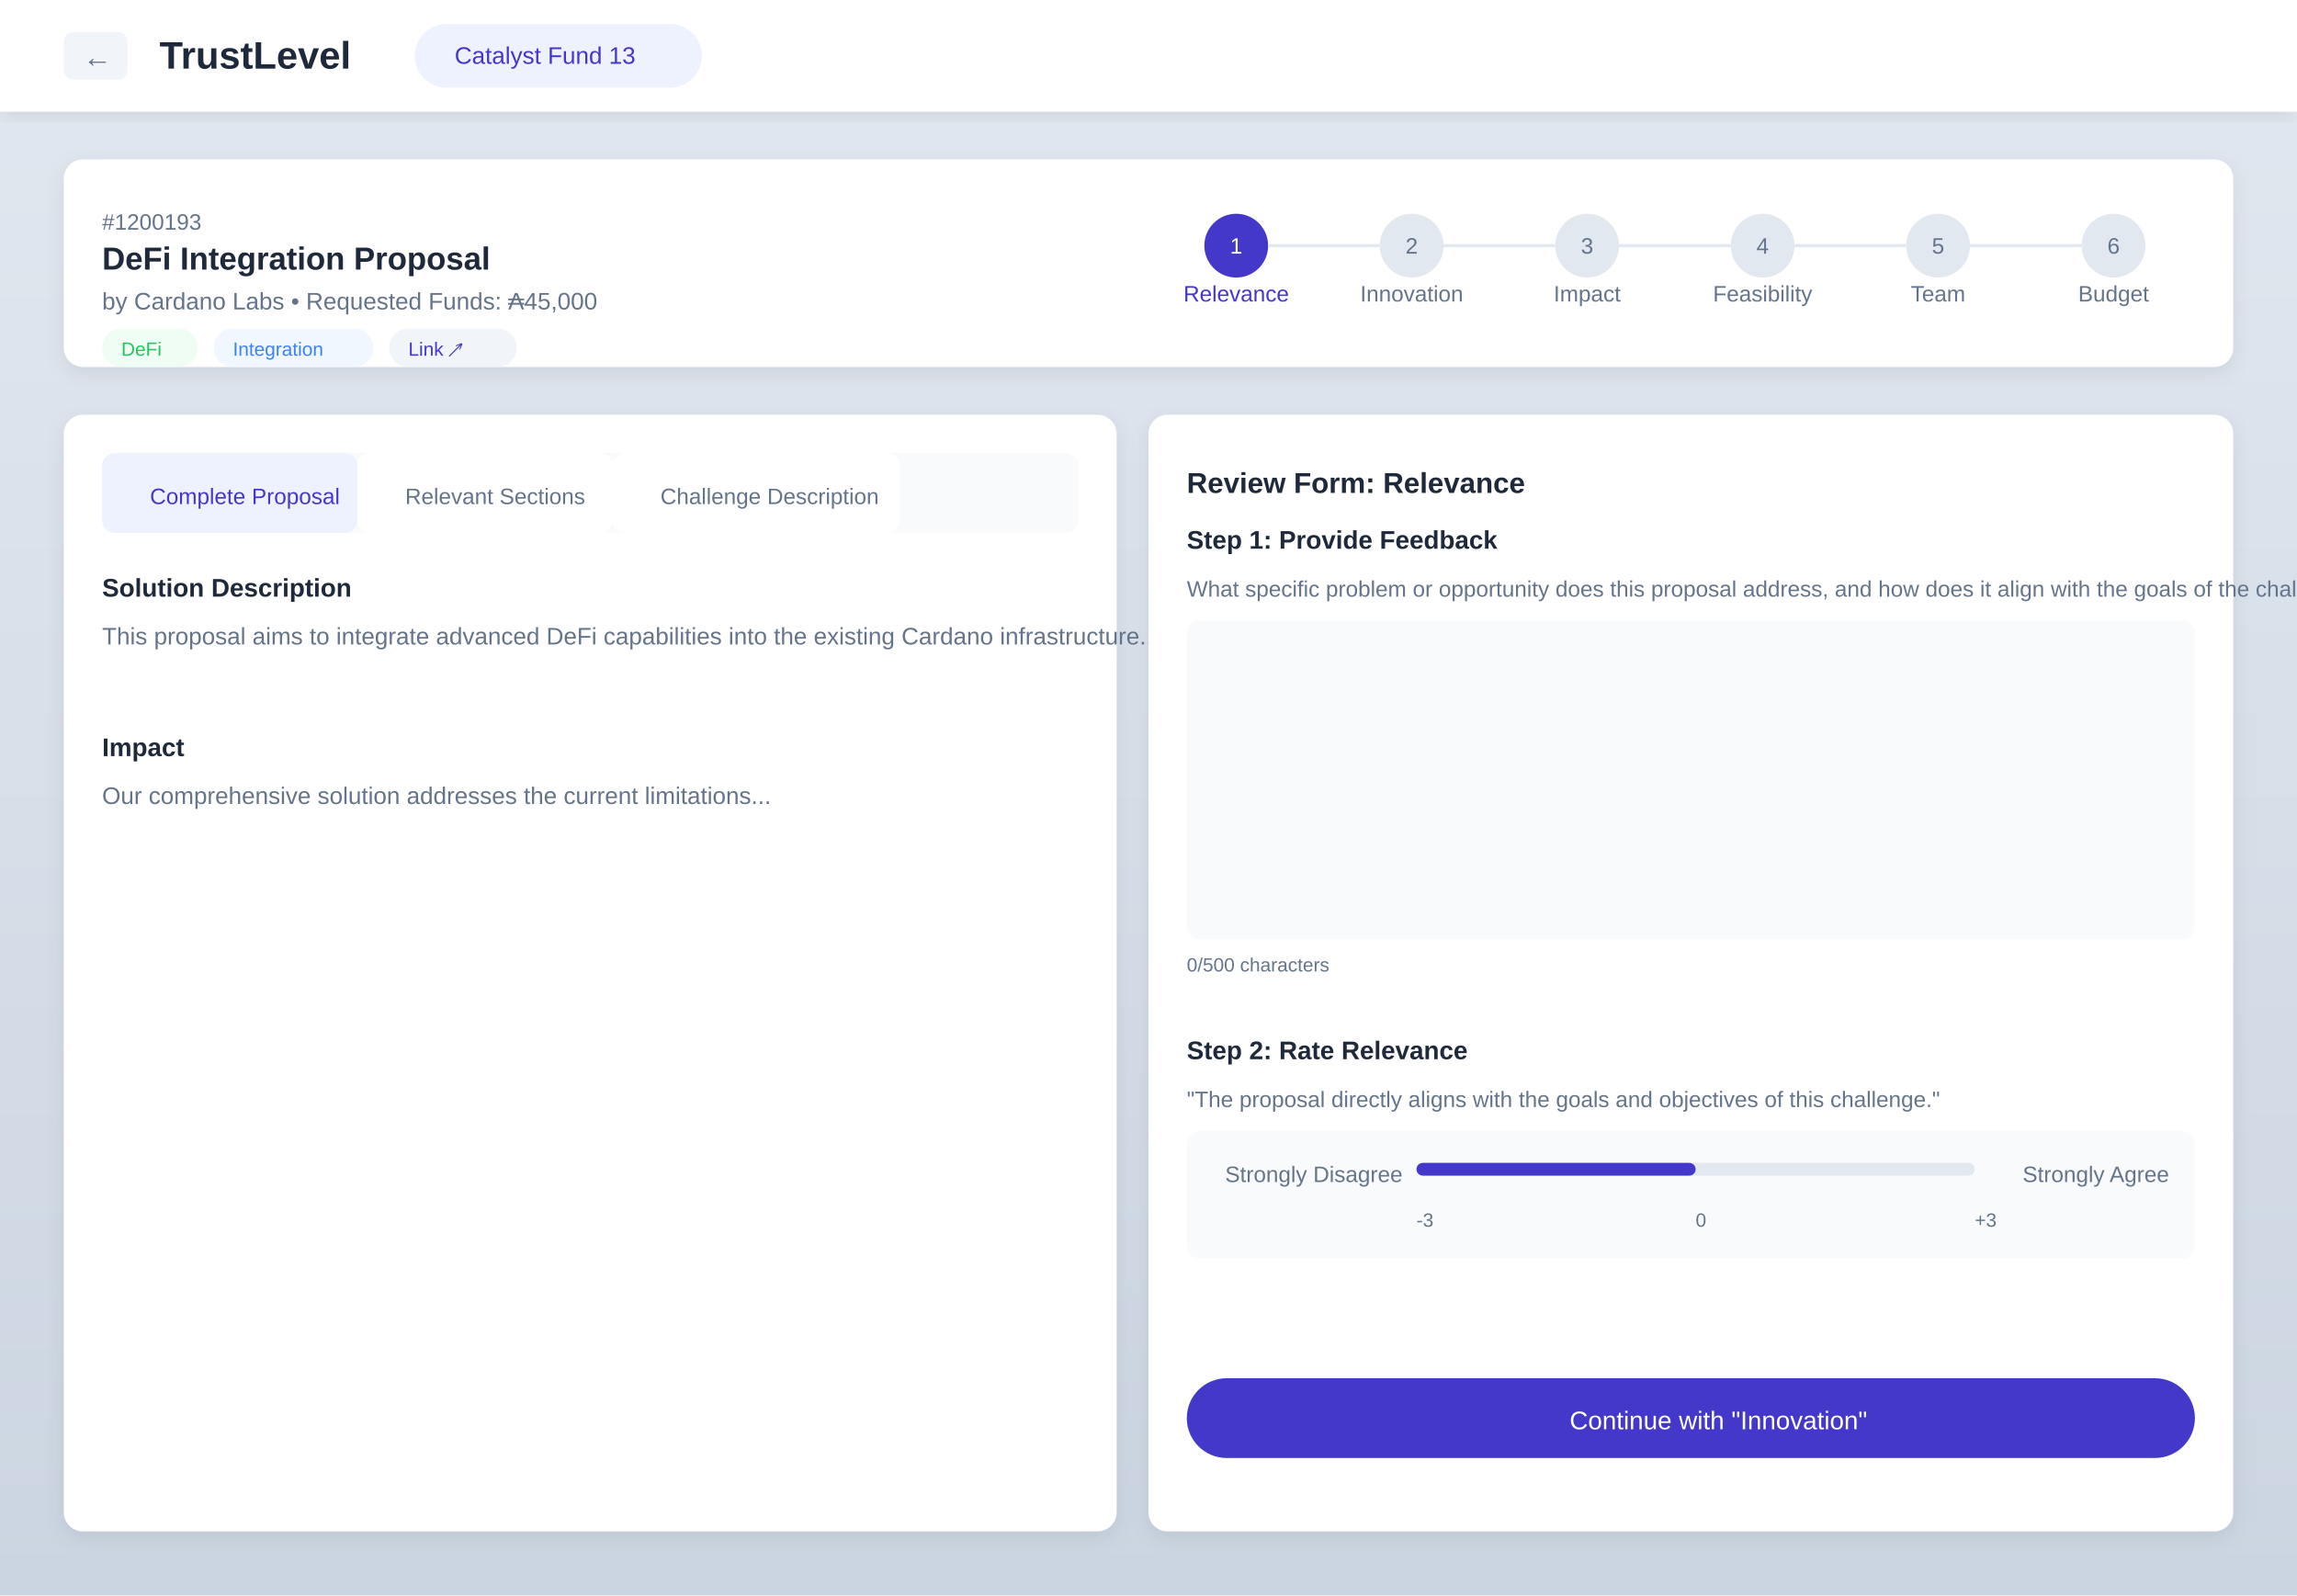
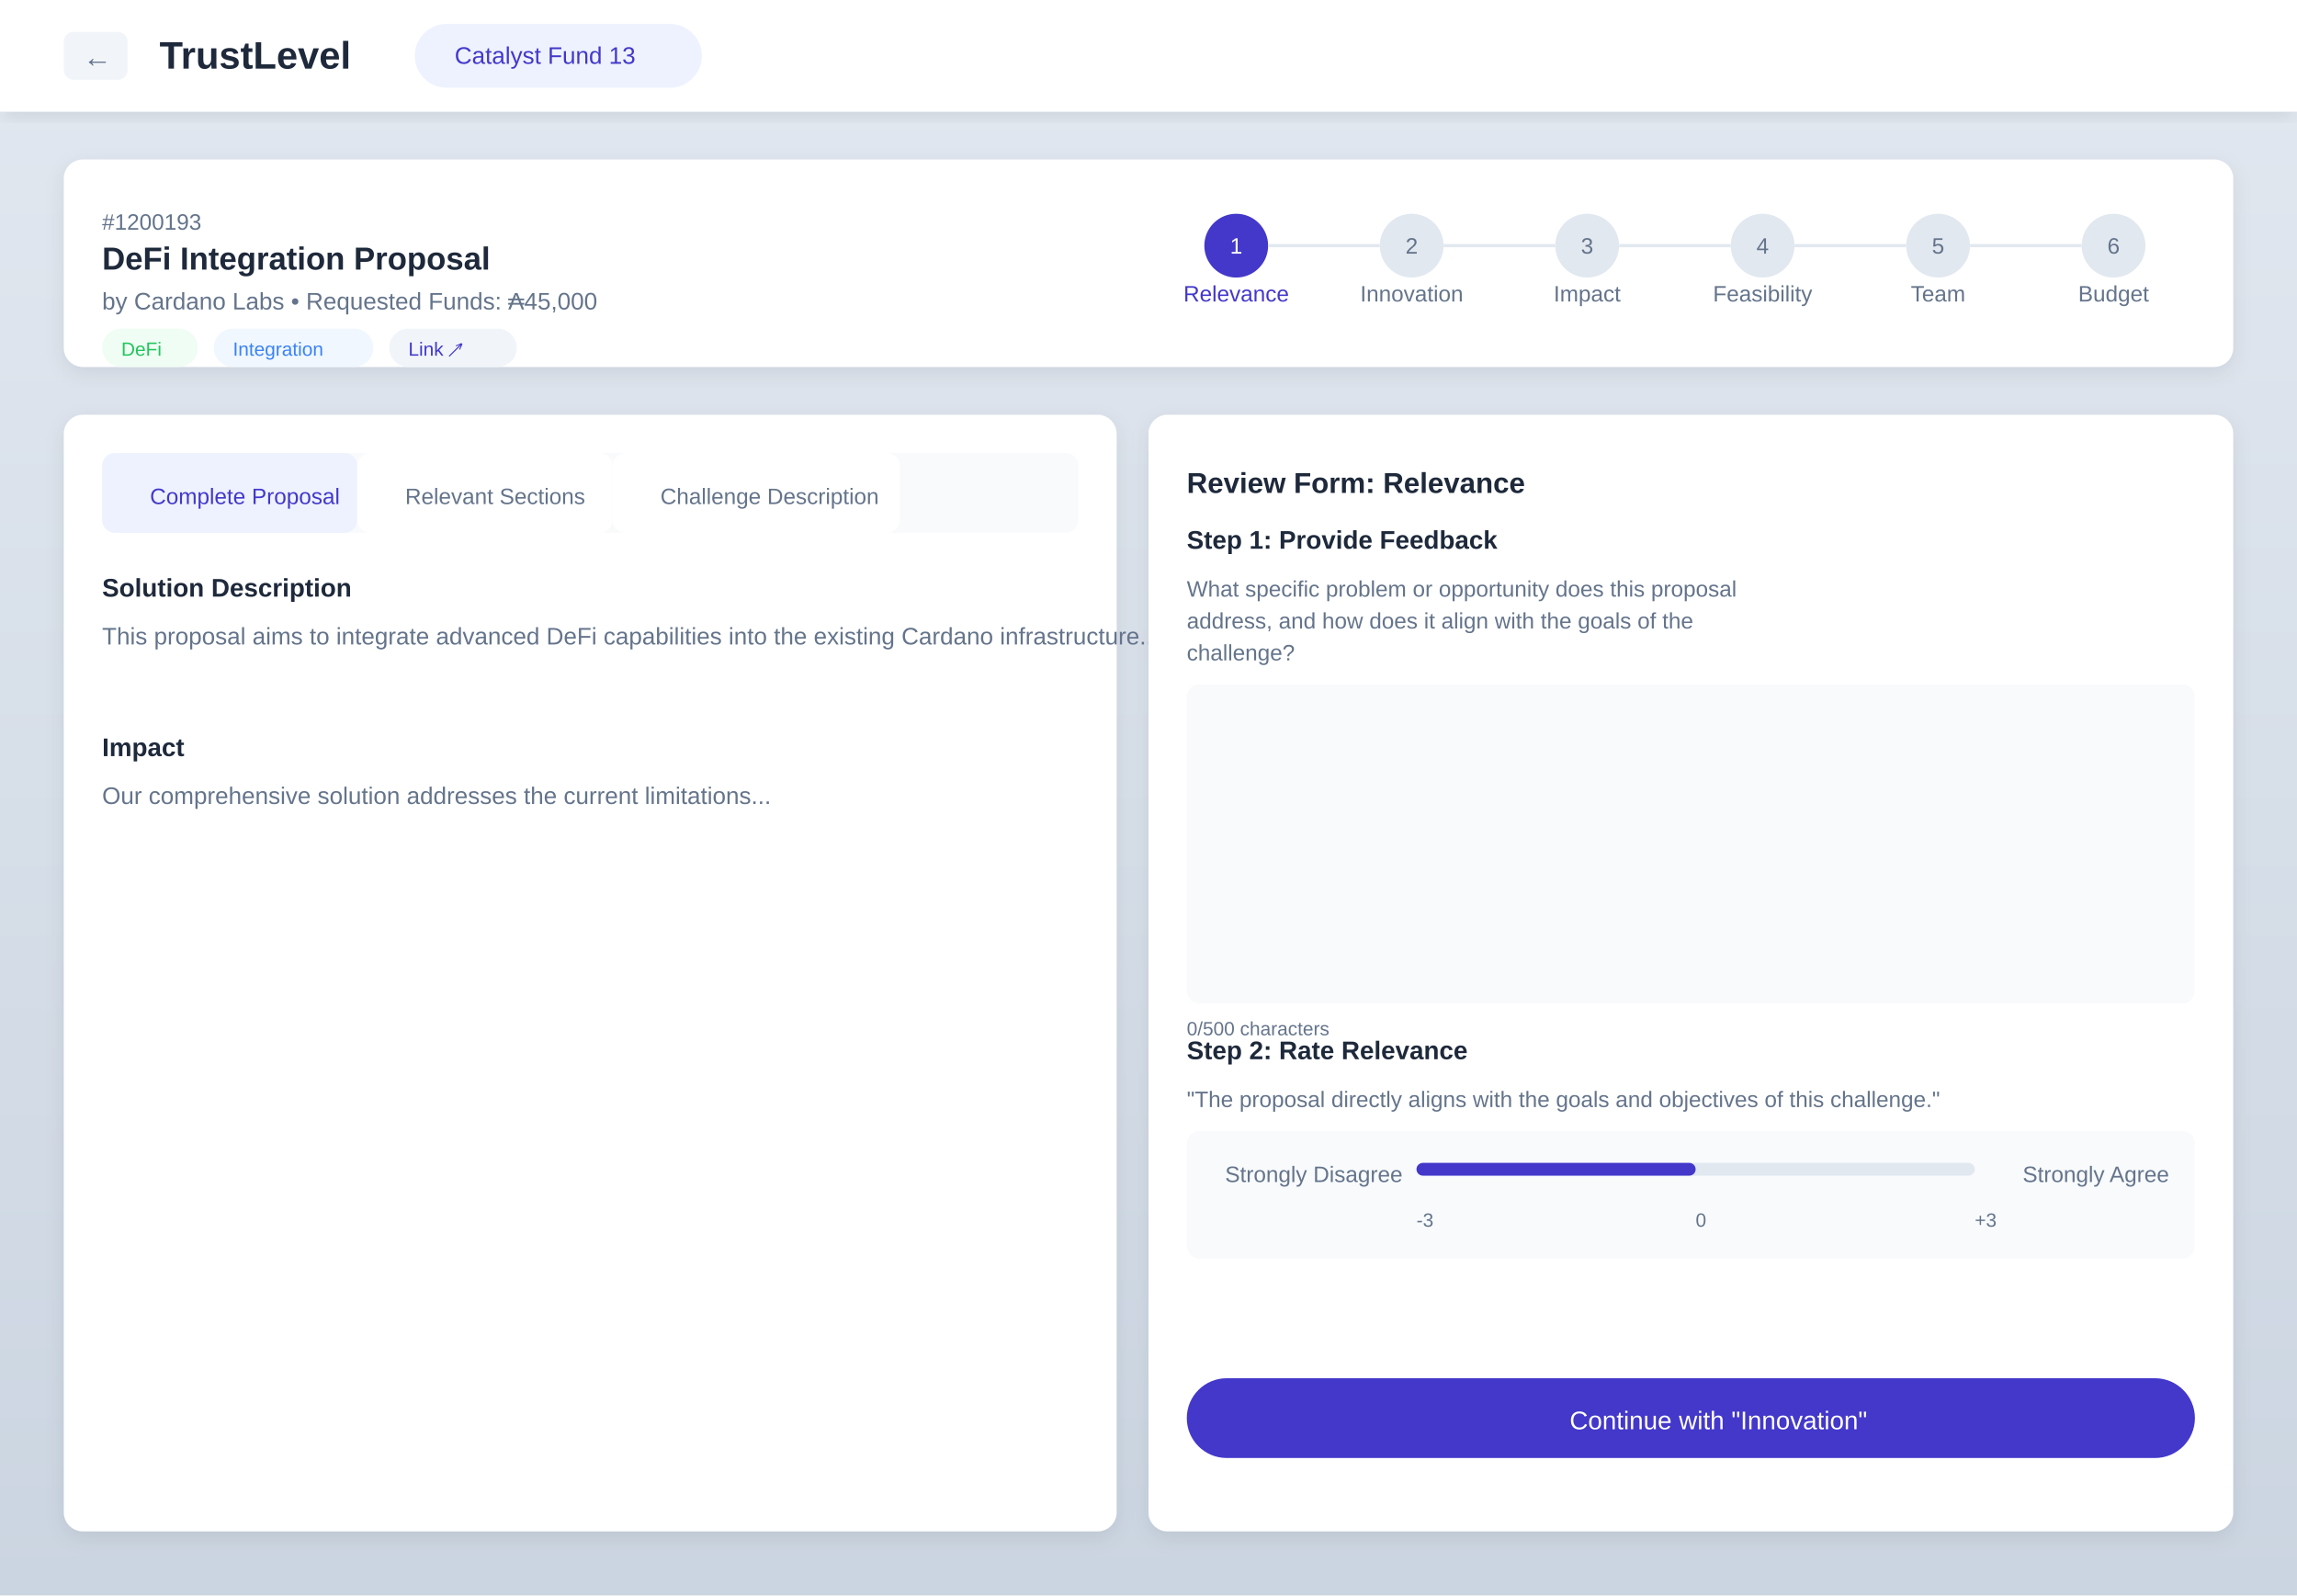
<svg xmlns="http://www.w3.org/2000/svg" viewBox="0 0 1440 1000">
  <defs>
    <linearGradient id="bg-gradient" x1="0" y1="0" x2="0" y2="1">
      <stop offset="0%" stop-color="#e2e8f0" />
      <stop offset="100%" stop-color="#cbd5e1" />
    </linearGradient>
    <filter id="card-shadow">
      <feDropShadow dx="0" dy="4" stdDeviation="6" flood-opacity="0.08" />
    </filter>
  </defs>
  <rect width="1440" height="1000" fill="url(#bg-gradient)" />
  <rect x="0" y="0" width="1440" height="70" fill="#ffffff" filter="url(#card-shadow)" />
  <g transform="translate(40, 0)">
    <g transform="translate(0, 20)">
      <rect width="40" height="30" rx="6" fill="#f1f5f9" />
      <text x="12" y="22" font-family="Arial" font-size="18" fill="#64748b">←</text>
    </g>
    <text x="60" y="43" font-family="Arial" font-size="24" font-weight="bold" fill="#1e293b">TrustLevel</text>
    <rect x="220" y="15" width="180" height="40" rx="20" fill="#eef2ff" />
    <text x="245" y="40" font-family="Arial" font-size="15" fill="#4338ca">Catalyst Fund 13</text>
  </g>
  <g transform="translate(40, 100)">
    <rect width="1360" height="130" rx="12" fill="#ffffff" filter="url(#card-shadow)" />
    <g transform="translate(24, 24)">
      <text x="0" y="20" font-family="Arial" font-size="14" fill="#64748b">#1200193</text>
      <text x="0" y="45" font-family="Arial" font-size="20" font-weight="bold" fill="#1e293b">DeFi Integration Proposal</text>
      <text x="0" y="70" font-family="Arial" font-size="15" fill="#64748b">by Cardano Labs • Requested Funds: ₳45,000</text>
      <g transform="translate(0, 82)">
        <rect width="60" height="24" rx="12" fill="#f0fdf4" />
        <text x="12" y="17" font-family="Arial" font-size="12" fill="#22c55e">DeFi</text>
        <rect x="70" width="100" height="24" rx="12" fill="#f0f7ff" />
        <text x="82" y="17" font-family="Arial" font-size="12" fill="#3b82f6">Integration</text>
        <rect x="180" width="80" height="24" rx="12" fill="#f1f5f9" />
        <text x="192" y="17" font-family="Arial" font-size="12" fill="#4338ca">Link ↗</text>
      </g>
    </g>
    <g transform="translate(680, 24)">
      <g transform="translate(0, 10)">
        <circle cx="55" cy="20" r="20" fill="#4338ca" />
        <text x="55" y="25" font-family="Arial" font-size="14" fill="#ffffff" text-anchor="middle">1</text>
        <text x="55" y="55" font-family="Arial" font-size="14" fill="#4338ca" text-anchor="middle">Relevance</text>
        <circle cx="165" cy="20" r="20" fill="#e2e8f0" />
        <text x="165" y="25" font-family="Arial" font-size="14" fill="#64748b" text-anchor="middle">2</text>
        <text x="165" y="55" font-family="Arial" font-size="14" fill="#64748b" text-anchor="middle">Innovation</text>
        <circle cx="275" cy="20" r="20" fill="#e2e8f0" />
        <text x="275" y="25" font-family="Arial" font-size="14" fill="#64748b" text-anchor="middle">3</text>
        <text x="275" y="55" font-family="Arial" font-size="14" fill="#64748b" text-anchor="middle">Impact</text>
        <circle cx="385" cy="20" r="20" fill="#e2e8f0" />
        <text x="385" y="25" font-family="Arial" font-size="14" fill="#64748b" text-anchor="middle">4</text>
        <text x="385" y="55" font-family="Arial" font-size="14" fill="#64748b" text-anchor="middle">Feasibility</text>
        <circle cx="495" cy="20" r="20" fill="#e2e8f0" />
        <text x="495" y="25" font-family="Arial" font-size="14" fill="#64748b" text-anchor="middle">5</text>
        <text x="495" y="55" font-family="Arial" font-size="14" fill="#64748b" text-anchor="middle">Team</text>
        <circle cx="605" cy="20" r="20" fill="#e2e8f0" />
        <text x="605" y="25" font-family="Arial" font-size="14" fill="#64748b" text-anchor="middle">6</text>
        <text x="605" y="55" font-family="Arial" font-size="14" fill="#64748b" text-anchor="middle">Budget</text>
        <line x1="75" y1="20" x2="145" y2="20" stroke="#e2e8f0" stroke-width="2" />
        <line x1="185" y1="20" x2="255" y2="20" stroke="#e2e8f0" stroke-width="2" />
        <line x1="295" y1="20" x2="365" y2="20" stroke="#e2e8f0" stroke-width="2" />
        <line x1="405" y1="20" x2="475" y2="20" stroke="#e2e8f0" stroke-width="2" />
        <line x1="515" y1="20" x2="585" y2="20" stroke="#e2e8f0" stroke-width="2" />
      </g>
    </g>
  </g>
  <g transform="translate(40, 260)">
    <g transform="translate(0, 0)">
      <rect width="660" height="700" rx="12" fill="#ffffff" filter="url(#card-shadow)" />
      <g transform="translate(24, 24)">
        <rect width="612" height="50" rx="8" fill="#f8fafc" />
        <g transform="translate(0, 0)">
          <rect width="160" height="50" rx="8" fill="#eef2ff" />
          <text x="30" y="32" font-family="Arial" font-size="14" fill="#4338ca">Complete Proposal</text>
          <rect x="160" width="160" height="50" rx="8" fill="#ffffff" />
          <text x="190" y="32" font-family="Arial" font-size="14" fill="#64748b">Relevant Sections</text>
          <rect x="320" width="180" height="50" rx="8" fill="#ffffff" />
          <text x="350" y="32" font-family="Arial" font-size="14" fill="#64748b">Challenge Description</text>
        </g>
        <g transform="translate(0, 70)">
          <g transform="translate(0, 20)">
            <text x="0" y="0" font-family="Arial" font-size="16" font-weight="bold" fill="#1e293b">Solution Description</text>
            <text x="0" y="30" font-family="Arial" font-size="15" fill="#64748b">This proposal aims to integrate advanced DeFi capabilities into the existing Cardano infrastructure...</text>
          </g>
          <g transform="translate(0, 120)">
            <text x="0" y="0" font-family="Arial" font-size="16" font-weight="bold" fill="#1e293b">Impact</text>
            <text x="0" y="30" font-family="Arial" font-size="15" fill="#64748b">Our comprehensive solution addresses the current limitations...</text>
          </g>
        </g>
      </g>
    </g>
    <g transform="translate(680, 0)">
      <rect width="680" height="700" rx="12" fill="#ffffff" filter="url(#card-shadow)" />
      <g transform="translate(24, 24)">
        <text x="0" y="25" font-family="Arial" font-size="18" font-weight="bold" fill="#1e293b">Review Form: Relevance</text>
        <g transform="translate(0, 60)">
          <text x="0" y="0" font-family="Arial" font-size="16" font-weight="bold" fill="#1e293b">Step 1: Provide Feedback</text>
-           <text x="0" y="30" font-family="Arial" font-size="14" fill="#64748b">What specific problem or opportunity does this proposal address, and how does it align with the goals of the challenge?</text>
-           <rect x="0" y="45" width="632" height="200" rx="8" fill="#f8fafc" />
-           <text x="0" y="265" font-family="Arial" font-size="12" fill="#64748b">0/500 characters</text>
+           <text x="0" y="30" font-family="Arial" font-size="14" fill="#64748b">What specific problem or opportunity does this proposal</text>
+           <text x="0" y="50" font-family="Arial" font-size="14" fill="#64748b">address, and how does it align with the goals of the</text>
+           <text x="0" y="70" font-family="Arial" font-size="14" fill="#64748b">challenge?</text>
+           <rect x="0" y="85" width="632" height="200" rx="8" fill="#f8fafc" />
+           <text x="0" y="305" font-family="Arial" font-size="12" fill="#64748b">0/500 characters</text>
        </g>
        <g transform="translate(0, 380)">
          <text x="0" y="0" font-family="Arial" font-size="16" font-weight="bold" fill="#1e293b">Step 2: Rate Relevance</text>
          <text x="0" y="30" font-family="Arial" font-size="14" fill="#64748b">"The proposal directly aligns with the goals and objectives of this challenge."</text>
          <g transform="translate(0, 45)">
            <rect width="632" height="80" rx="8" fill="#f8fafc" />
            <g transform="translate(24, 20)">
              <text x="0" y="12" font-family="Arial" font-size="14" fill="#64748b">Strongly Disagree</text>
              <rect x="120" y="0" width="350" height="8" rx="4" fill="#e2e8f0" />
              <rect x="120" y="0" width="175" height="8" rx="4" fill="#4338ca" />
              <text x="500" y="12" font-family="Arial" font-size="14" fill="#64748b">Strongly Agree</text>
              <text x="120" y="40" font-family="Arial" font-size="12" fill="#64748b">-3</text>
              <text x="295" y="40" font-family="Arial" font-size="12" fill="#64748b">0</text>
              <text x="470" y="40" font-family="Arial" font-size="12" fill="#64748b">+3</text>
            </g>
          </g>
        </g>
        <g transform="translate(0, 580)">
          <rect width="632" height="50" rx="25" fill="#4338ca" />
          <text x="240" y="32" font-family="Arial" font-size="16" fill="#ffffff">Continue with "Innovation"</text>
        </g>
      </g>
    </g>
  </g>
</svg>
